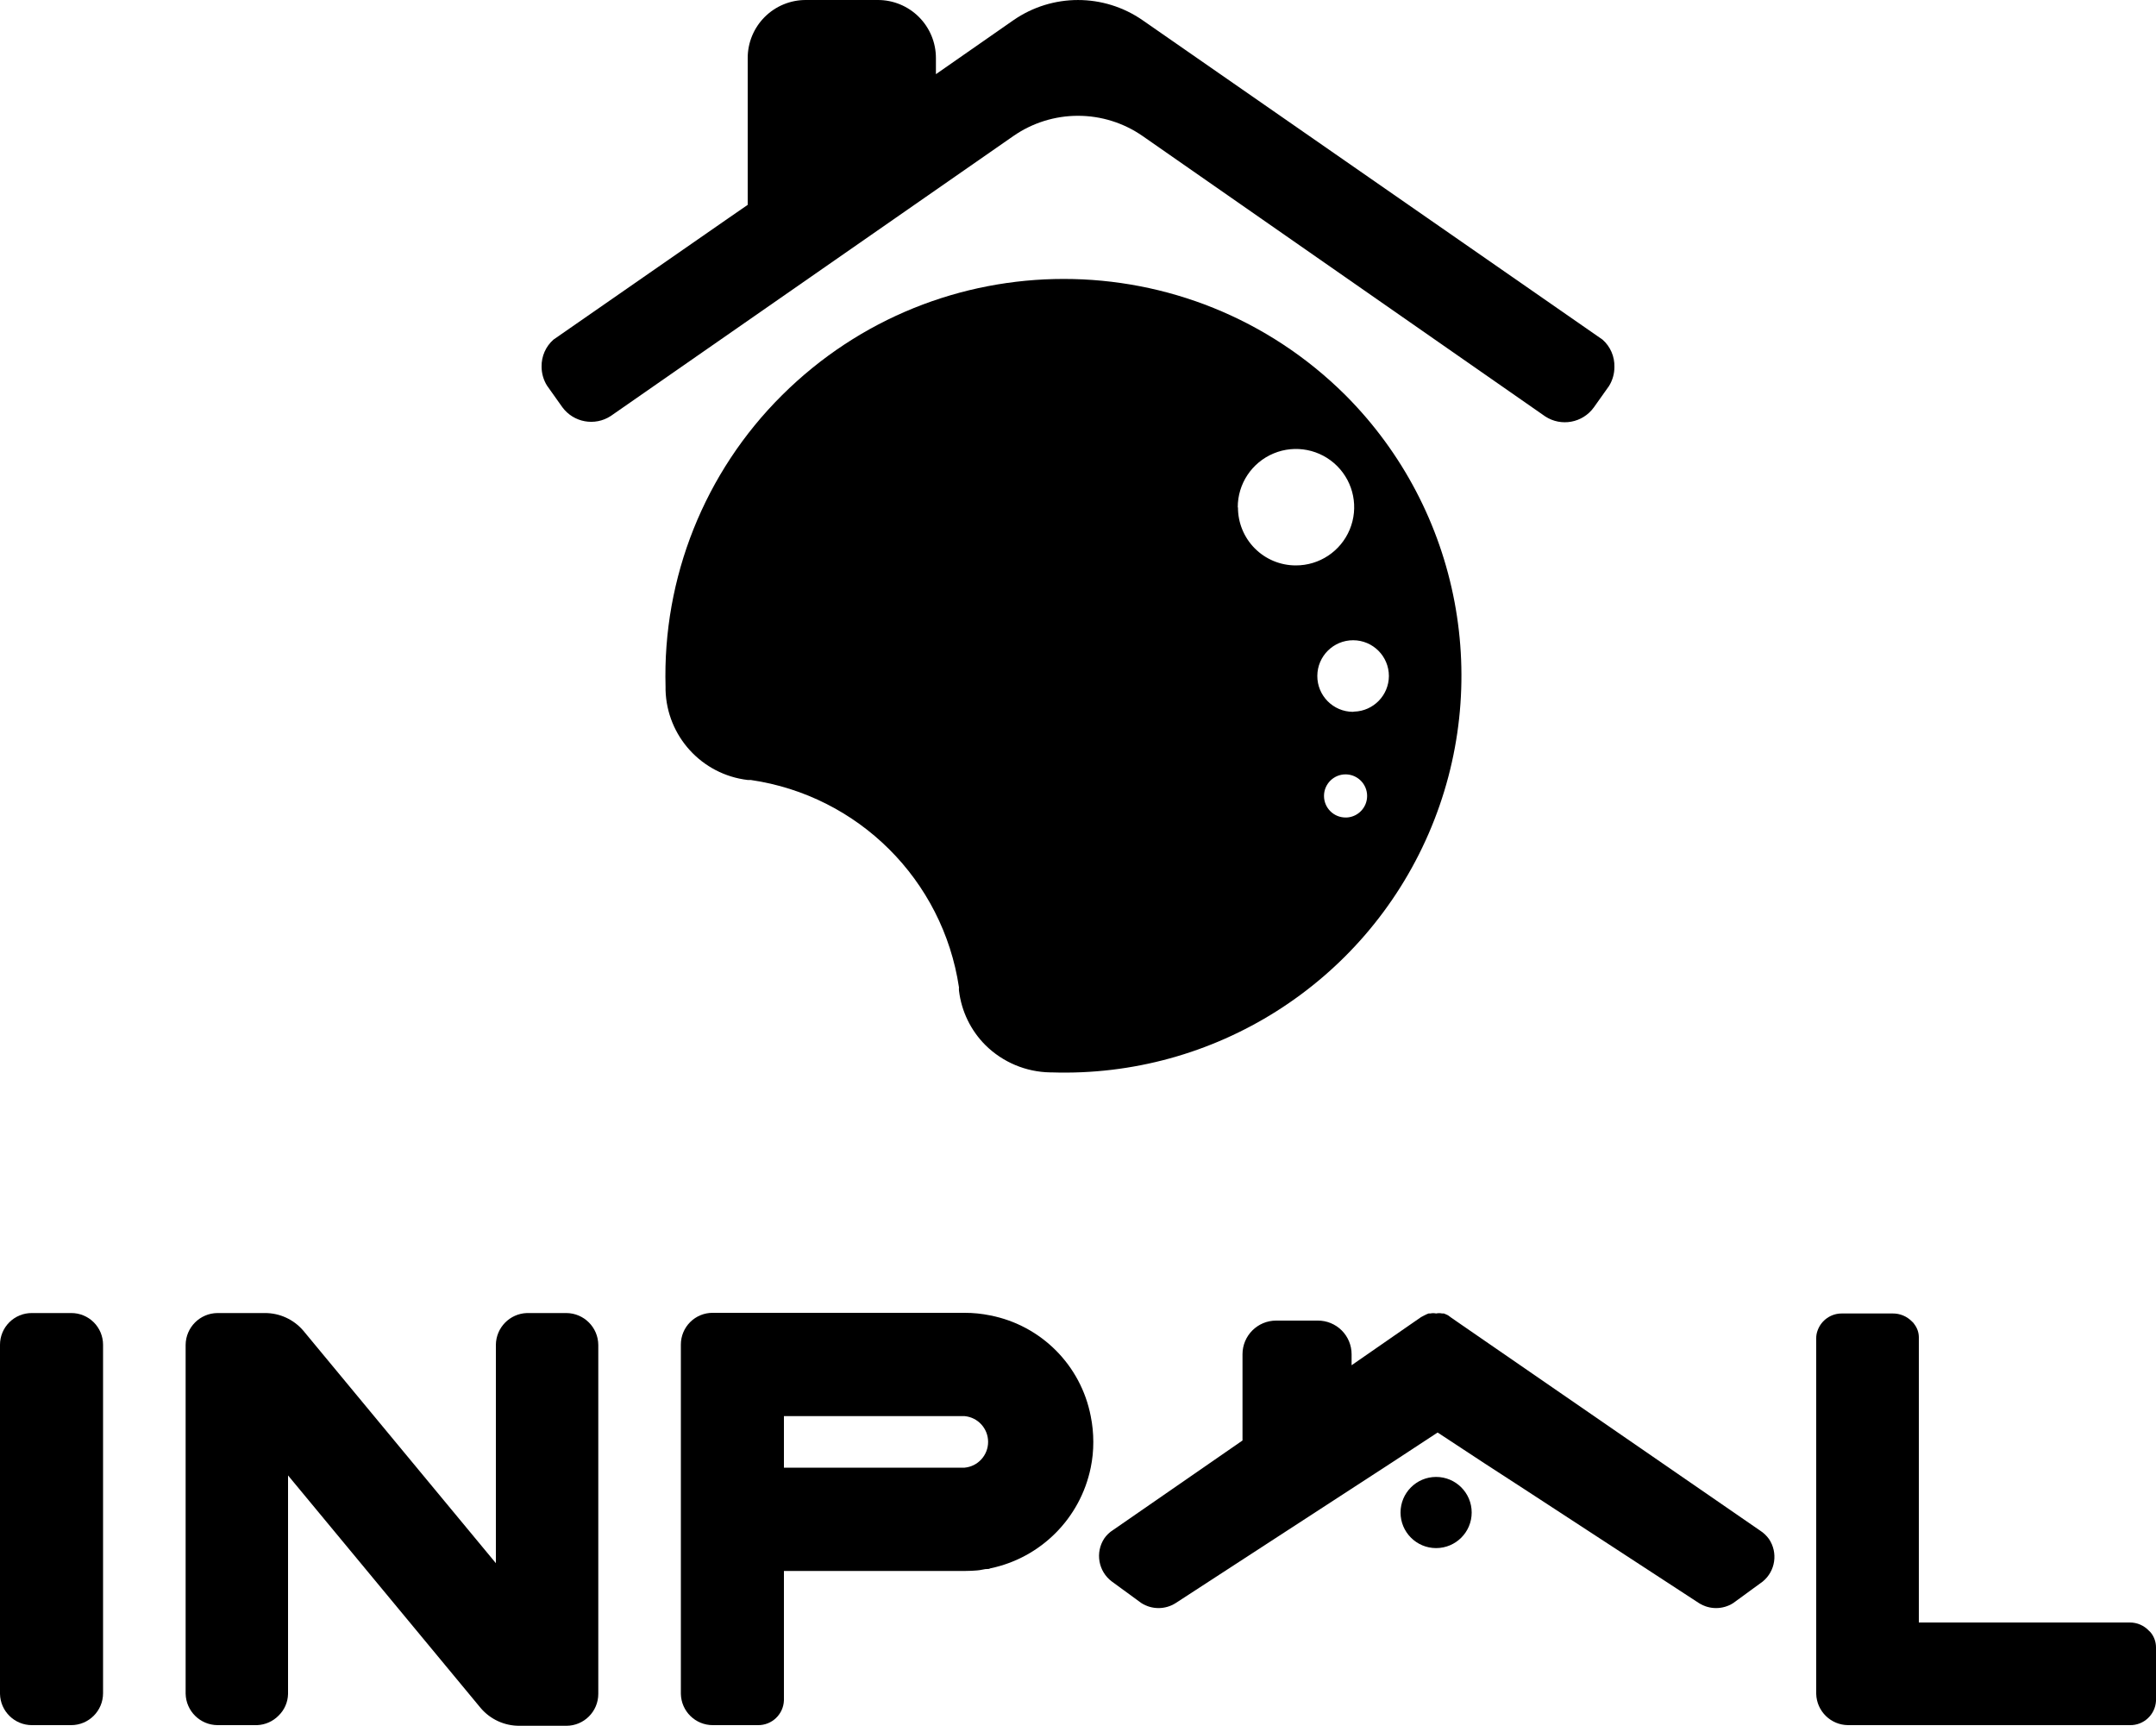
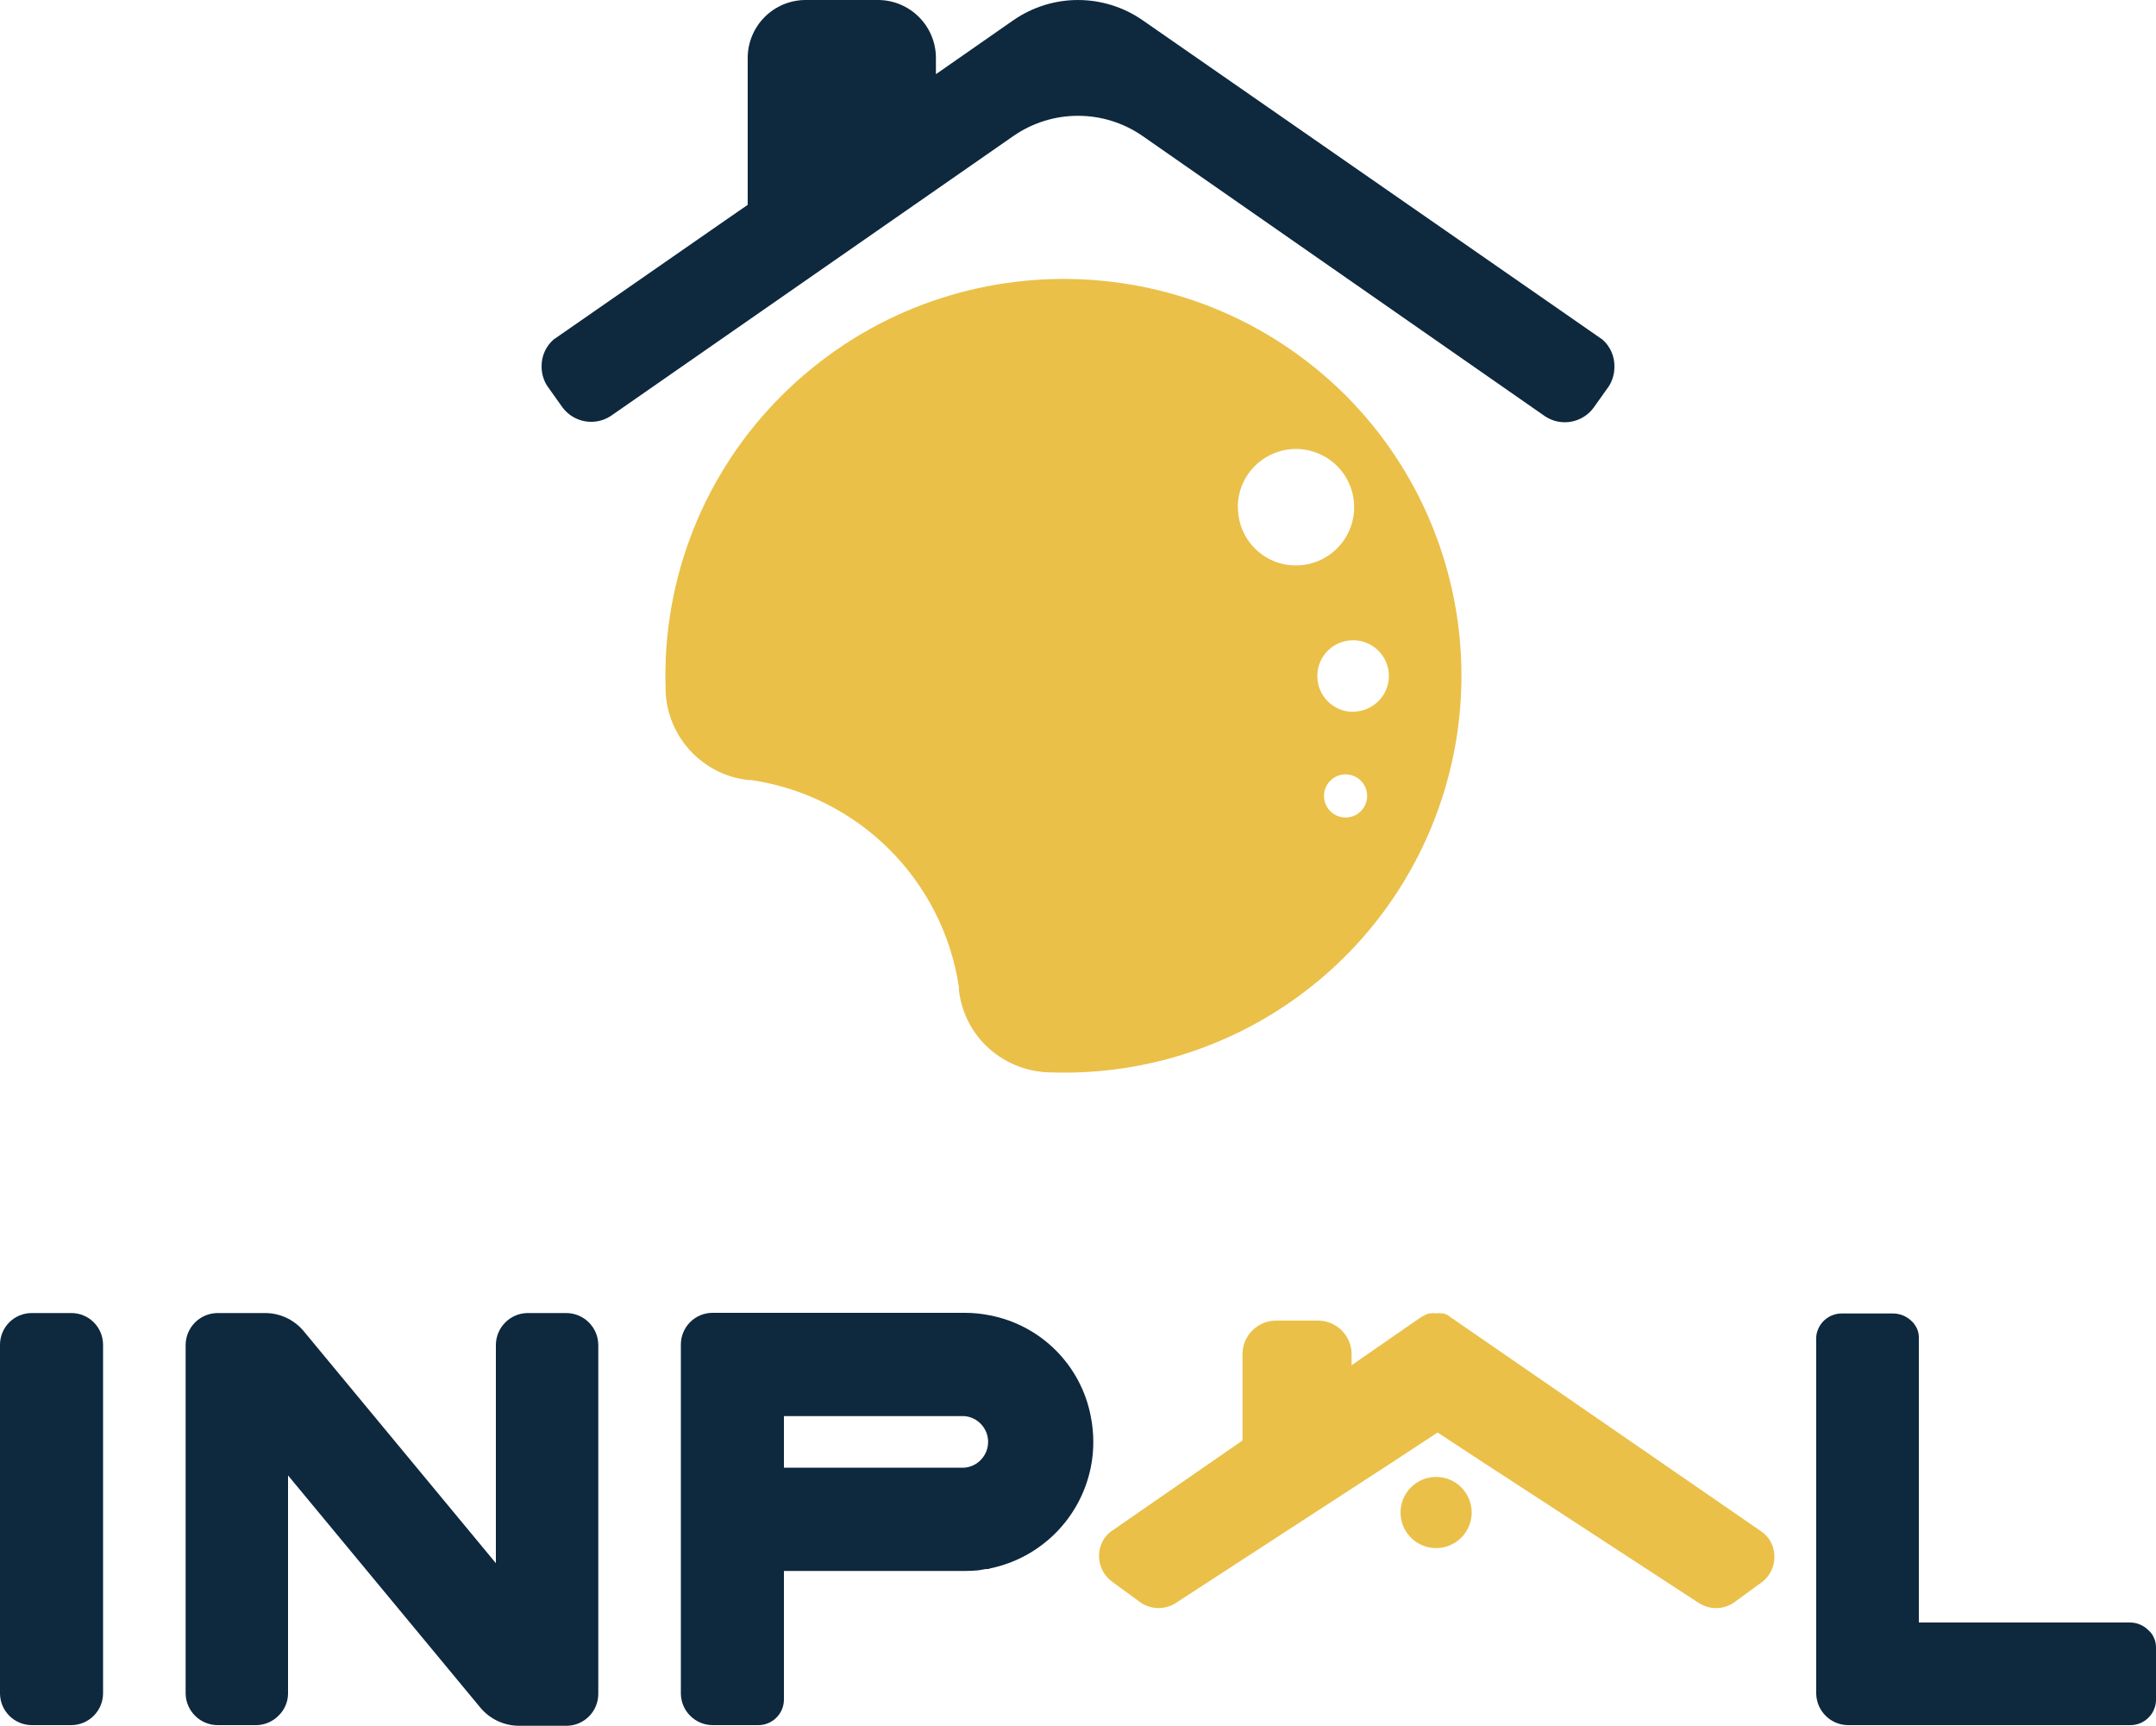
<svg xmlns="http://www.w3.org/2000/svg" viewBox="0 0 100 80.03">
  <defs>
    <style>.cls-1{fill:#eac049;}.cls-2{fill:#0e283e;}</style>
  </defs>
  <g id="Layer_2" data-name="Layer 2">
    <g id="Layer_1-2" data-name="Layer 1">
-       <path className="cls-1" d="M62.41,18.33a18.53,18.53,0,0,0-26.14,0,18.32,18.32,0,0,0-5.4,13.52s0,.1,0,.15a4.32,4.32,0,0,0,3.81,4.17l.14,0a11.43,11.43,0,0,1,9.66,9.62.68.68,0,0,0,0,.15,4.29,4.29,0,0,0,1.23,2.53,4.37,4.37,0,0,0,3,1.26h.06A18.41,18.41,0,0,0,62.41,18.33Zm-5,5.2a2.7,2.7,0,1,1,2.69,2.69A2.68,2.68,0,0,1,57.42,23.53Zm5,14.38a1,1,0,1,1,1-1A1,1,0,0,1,62.47,37.91Zm.34-4.9a1.66,1.66,0,1,1,1.67-1.66A1.66,1.66,0,0,1,62.81,33Z" />
-       <path className="cls-2" d="M74.33,15.75,53,.94a5.26,5.26,0,0,0-6,0l-3.59,2.5V2.69A2.69,2.69,0,0,0,40.71,0H37.38a2.69,2.69,0,0,0-2.7,2.69V9.5l-.87.6-8.14,5.65A1.63,1.63,0,0,0,25.12,17a1.67,1.67,0,0,0,.25.88l.71,1a1.66,1.66,0,0,0,2.25.41L47,6.31a5.25,5.25,0,0,1,3-.94H50a5.25,5.25,0,0,1,3,.94l18.67,13a1.66,1.66,0,0,0,2.25-.41l.71-1a1.67,1.67,0,0,0,.25-.88A1.63,1.63,0,0,0,74.33,15.75Z" />
-       <path className="cls-2" d="M3.3,60.89H1.48A1.47,1.47,0,0,0,0,62.36V78.55A1.48,1.48,0,0,0,1.48,80H3.3a1.48,1.48,0,0,0,1.48-1.48V62.36A1.47,1.47,0,0,0,3.3,60.89Z" />
-       <path className="cls-2" d="M99.79,75.75a.74.74,0,0,0-.12-.13,1.21,1.21,0,0,0-.88-.38H89V62a1,1,0,0,0-.2-.58.55.55,0,0,0-.12-.14,1.23,1.23,0,0,0-.89-.37H85.45a1.19,1.19,0,0,0-1.15.8,1,1,0,0,0-.06.35V78.55A1.49,1.49,0,0,0,85.72,80H98.79A1.19,1.19,0,0,0,100,78.88V76.39A1.09,1.09,0,0,0,99.79,75.75Z" />
-       <path className="cls-2" d="M50.59,65.67A5.9,5.9,0,0,0,45.93,61a5.79,5.79,0,0,0-1.19-.12H33.06a1.47,1.47,0,0,0-1.48,1.47V78.55A1.48,1.48,0,0,0,33.06,80h2.09a1.19,1.19,0,0,0,1.21-1.15v-6h8.41s.54,0,.79-.06.25,0,.37-.06a6,6,0,0,0,4.66-4.67,5.79,5.79,0,0,0,.12-1.19A6,6,0,0,0,50.59,65.67Zm-5.85,2.39H36.36V65.67h8.38a1.2,1.2,0,0,1,0,2.39Z" />
-       <path className="cls-2" d="M26.27,60.89H24.44A1.49,1.49,0,0,0,23,62.36h0V72.49L14.07,61.71a2.33,2.33,0,0,0-1.79-.82H10.09a1.49,1.49,0,0,0-1.48,1.48V78.54A1.49,1.49,0,0,0,10.09,80h1.83a1.48,1.48,0,0,0,1-.44,1.44,1.44,0,0,0,.44-1h0V68.42L22.29,79.2a2.34,2.34,0,0,0,1.8.83h2.18a1.48,1.48,0,0,0,1.48-1.48V62.37A1.49,1.49,0,0,0,26.27,60.89Z" />
-       <path className="cls-1" d="M82.05,71.37a1.52,1.52,0,0,0-.41-.39h0L67.87,61.49l-.55-.38L67.17,61a1.76,1.76,0,0,0-.2-.09h-.08a.66.66,0,0,0-.28,0,.63.63,0,0,0-.27,0h-.08a1.76,1.76,0,0,0-.2.09l-.15.08-.55.38-2.67,1.85V62.8a1.56,1.56,0,0,0-1.57-1.56H59.19a1.56,1.56,0,0,0-1.56,1.56v4l-6,4.15h0a1.38,1.38,0,0,0-.41.39,1.48,1.48,0,0,0,.35,2l1.37,1a1.48,1.48,0,0,0,1.59,0h0l10-6.5v0l2.15-1.41,2.16,1.42h0l1.85,1.2h0l8.11,5.29h0a1.48,1.48,0,0,0,1.59,0l1.37-1A1.48,1.48,0,0,0,82.05,71.37Z" />
-       <circle className="cls-1" cx="66.61" cy="70.14" r="1.65" />
+       <path class="cls-1" d="M62.41,18.33a18.53,18.53,0,0,0-26.14,0,18.32,18.32,0,0,0-5.4,13.52s0,.1,0,.15a4.32,4.32,0,0,0,3.81,4.17l.14,0a11.43,11.43,0,0,1,9.66,9.62.68.68,0,0,0,0,.15,4.29,4.29,0,0,0,1.23,2.53,4.37,4.37,0,0,0,3,1.26h.06A18.41,18.41,0,0,0,62.41,18.33Zm-5,5.2a2.7,2.7,0,1,1,2.69,2.69A2.68,2.68,0,0,1,57.42,23.53Zm5,14.38a1,1,0,1,1,1-1A1,1,0,0,1,62.47,37.91Zm.34-4.9a1.66,1.66,0,1,1,1.67-1.66A1.66,1.66,0,0,1,62.81,33Z" />
+       <path class="cls-2" d="M74.33,15.75,53,.94a5.26,5.26,0,0,0-6,0l-3.59,2.5V2.69A2.69,2.69,0,0,0,40.71,0H37.38a2.69,2.69,0,0,0-2.7,2.69V9.5l-.87.6-8.14,5.65A1.63,1.63,0,0,0,25.12,17a1.67,1.67,0,0,0,.25.88l.71,1a1.66,1.66,0,0,0,2.25.41L47,6.31a5.25,5.25,0,0,1,3-.94H50a5.25,5.25,0,0,1,3,.94l18.67,13a1.66,1.66,0,0,0,2.25-.41l.71-1a1.67,1.67,0,0,0,.25-.88A1.63,1.63,0,0,0,74.33,15.75Z" />
+       <path class="cls-2" d="M3.3,60.89H1.48A1.47,1.47,0,0,0,0,62.36V78.55A1.48,1.48,0,0,0,1.48,80H3.3a1.48,1.48,0,0,0,1.48-1.48V62.36A1.47,1.47,0,0,0,3.3,60.89Z" />
+       <path class="cls-2" d="M99.79,75.75a.74.74,0,0,0-.12-.13,1.21,1.21,0,0,0-.88-.38H89V62a1,1,0,0,0-.2-.58.55.55,0,0,0-.12-.14,1.23,1.23,0,0,0-.89-.37H85.45a1.19,1.19,0,0,0-1.15.8,1,1,0,0,0-.06.35V78.55A1.49,1.49,0,0,0,85.72,80H98.79A1.19,1.19,0,0,0,100,78.88V76.39A1.09,1.09,0,0,0,99.79,75.75Z" />
+       <path class="cls-2" d="M50.59,65.67A5.9,5.9,0,0,0,45.93,61a5.79,5.79,0,0,0-1.19-.12H33.06a1.47,1.47,0,0,0-1.48,1.47V78.55A1.48,1.48,0,0,0,33.06,80h2.09a1.19,1.19,0,0,0,1.21-1.15v-6h8.41s.54,0,.79-.06.25,0,.37-.06a6,6,0,0,0,4.66-4.67,5.79,5.79,0,0,0,.12-1.19A6,6,0,0,0,50.59,65.67Zm-5.85,2.39H36.36V65.67h8.38a1.2,1.2,0,0,1,0,2.39Z" />
+       <path class="cls-2" d="M26.27,60.89H24.44A1.49,1.49,0,0,0,23,62.36h0V72.49L14.07,61.71a2.33,2.33,0,0,0-1.79-.82H10.09a1.49,1.49,0,0,0-1.48,1.48V78.54A1.49,1.49,0,0,0,10.09,80h1.83a1.48,1.48,0,0,0,1-.44,1.44,1.44,0,0,0,.44-1h0V68.42L22.29,79.2a2.34,2.34,0,0,0,1.8.83h2.18a1.48,1.48,0,0,0,1.48-1.48V62.37A1.49,1.49,0,0,0,26.27,60.89Z" />
+       <path class="cls-1" d="M82.05,71.37a1.52,1.52,0,0,0-.41-.39h0L67.87,61.49l-.55-.38L67.17,61a1.76,1.76,0,0,0-.2-.09h-.08a.66.66,0,0,0-.28,0,.63.63,0,0,0-.27,0h-.08a1.76,1.76,0,0,0-.2.09l-.15.08-.55.38-2.67,1.85V62.8a1.56,1.56,0,0,0-1.57-1.56H59.19a1.56,1.56,0,0,0-1.56,1.56v4l-6,4.15h0a1.38,1.38,0,0,0-.41.39,1.48,1.48,0,0,0,.35,2l1.37,1a1.48,1.48,0,0,0,1.59,0h0l10-6.5v0l2.15-1.41,2.16,1.42h0l1.85,1.2h0l8.11,5.29h0a1.48,1.48,0,0,0,1.59,0l1.37-1A1.48,1.48,0,0,0,82.05,71.37Z" />
+       <circle class="cls-1" cx="66.61" cy="70.14" r="1.65" />
    </g>
  </g>
</svg>
